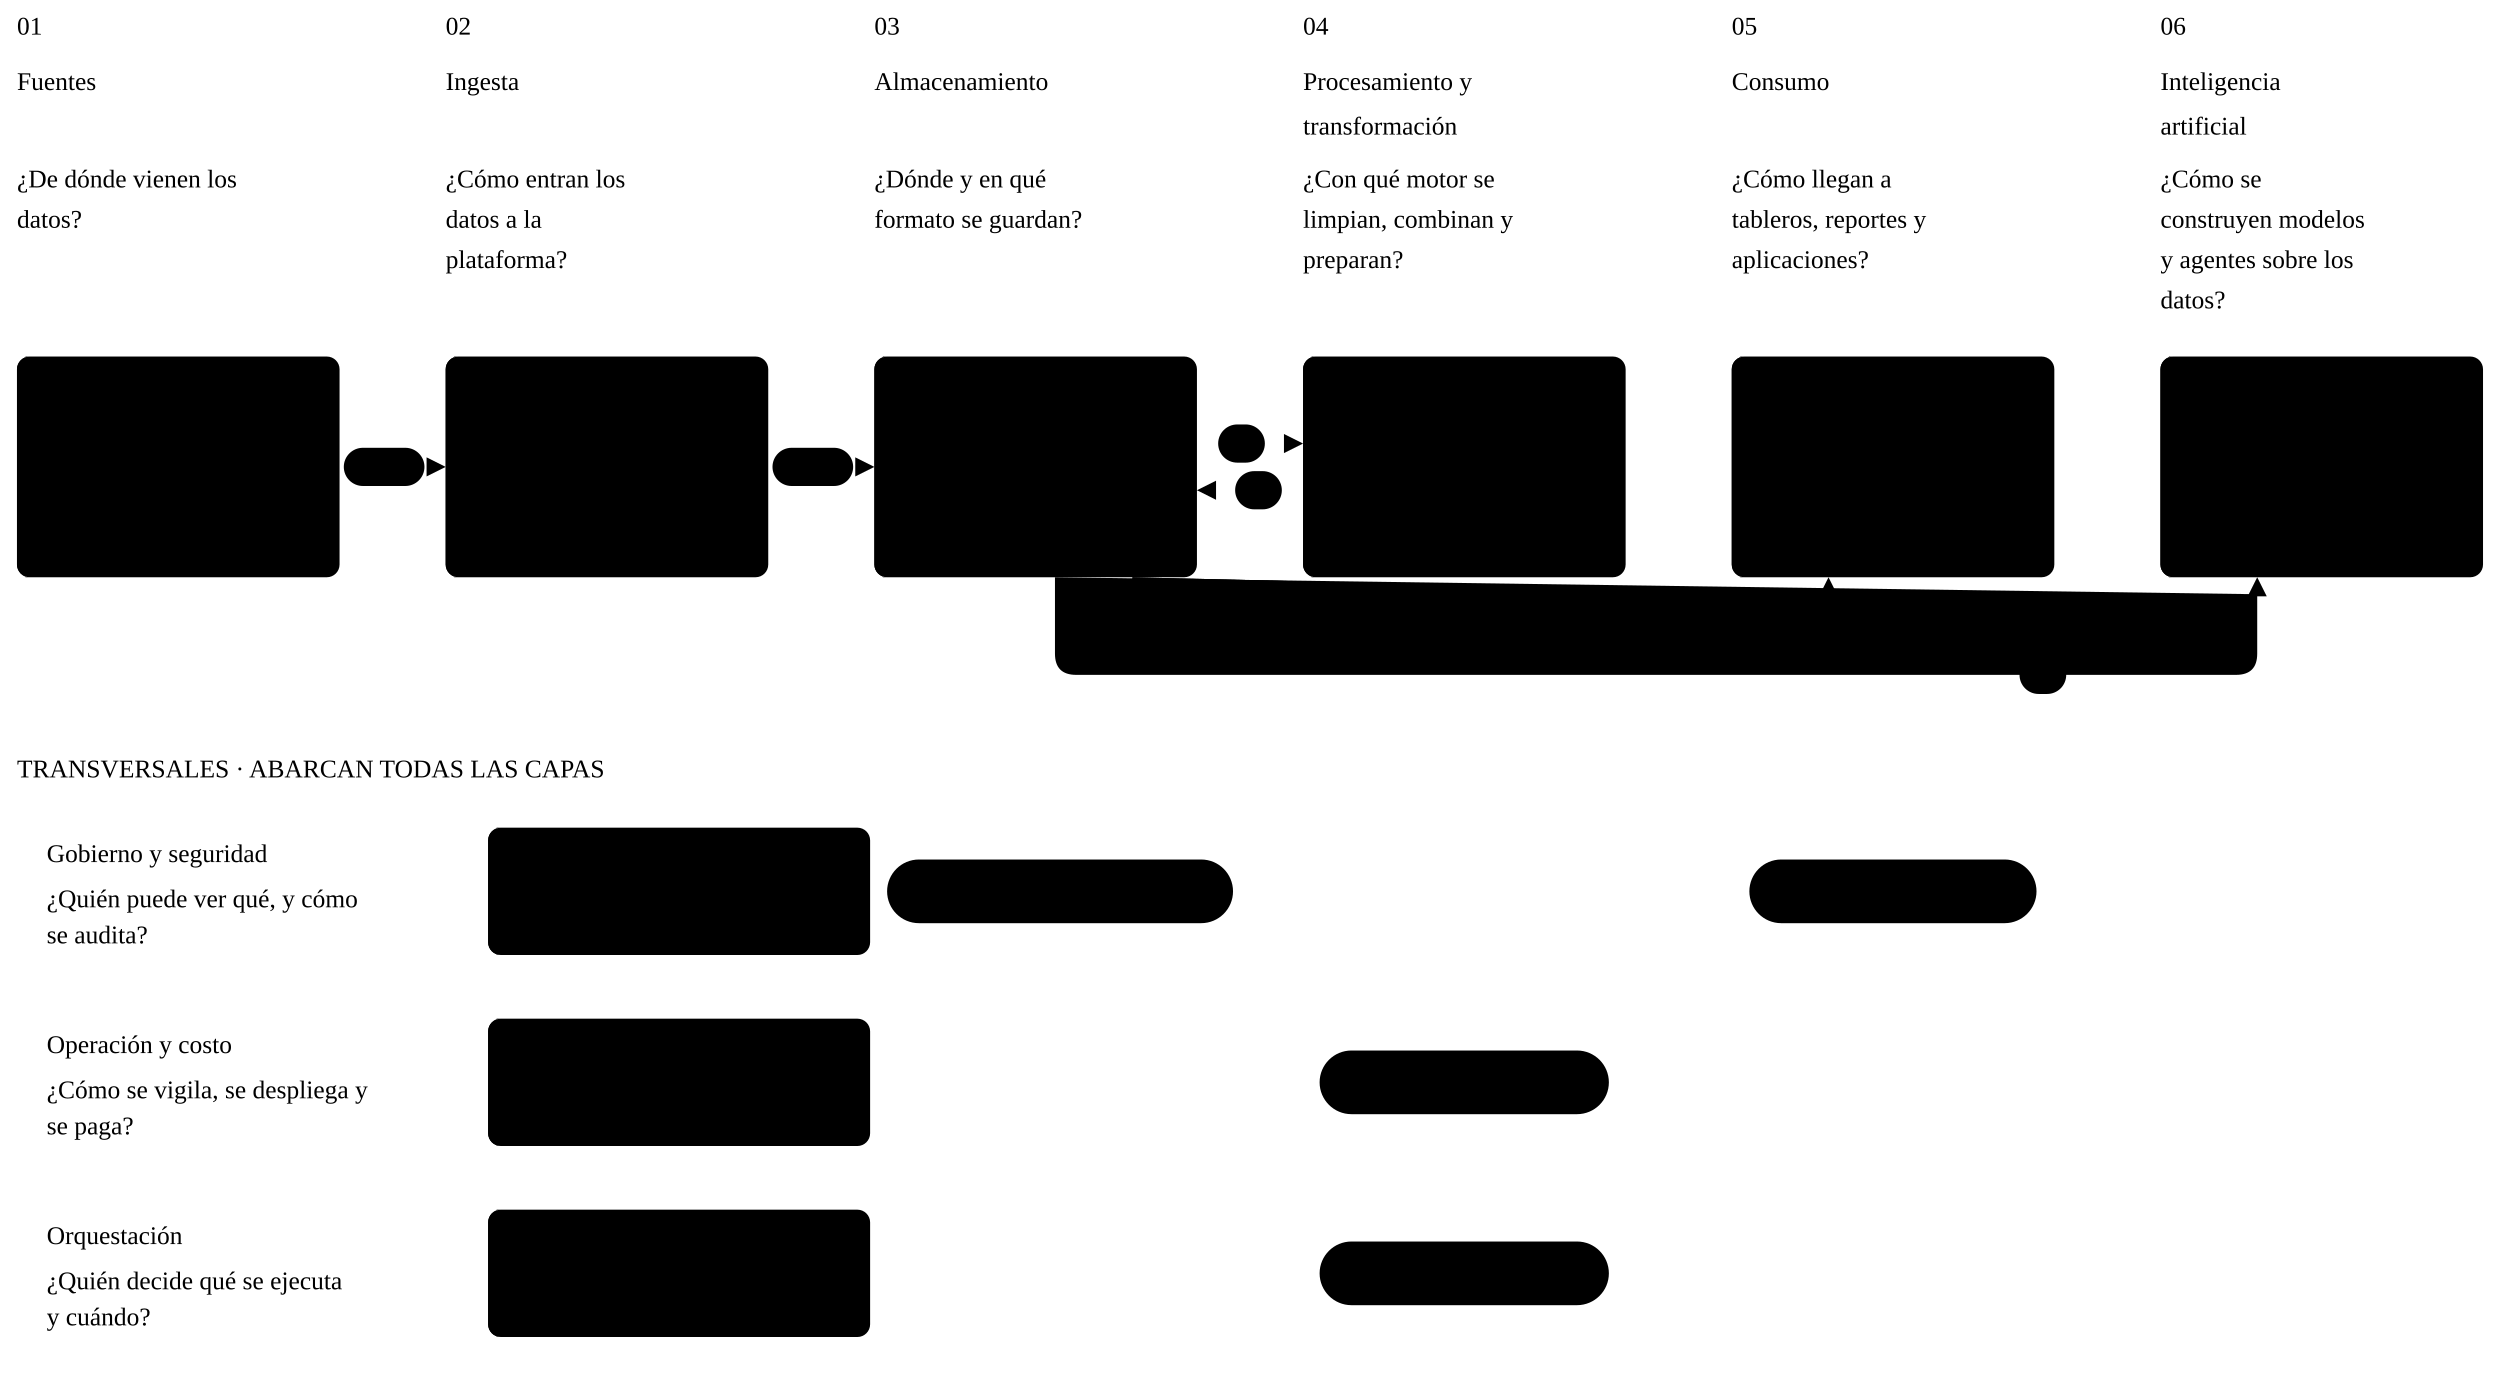
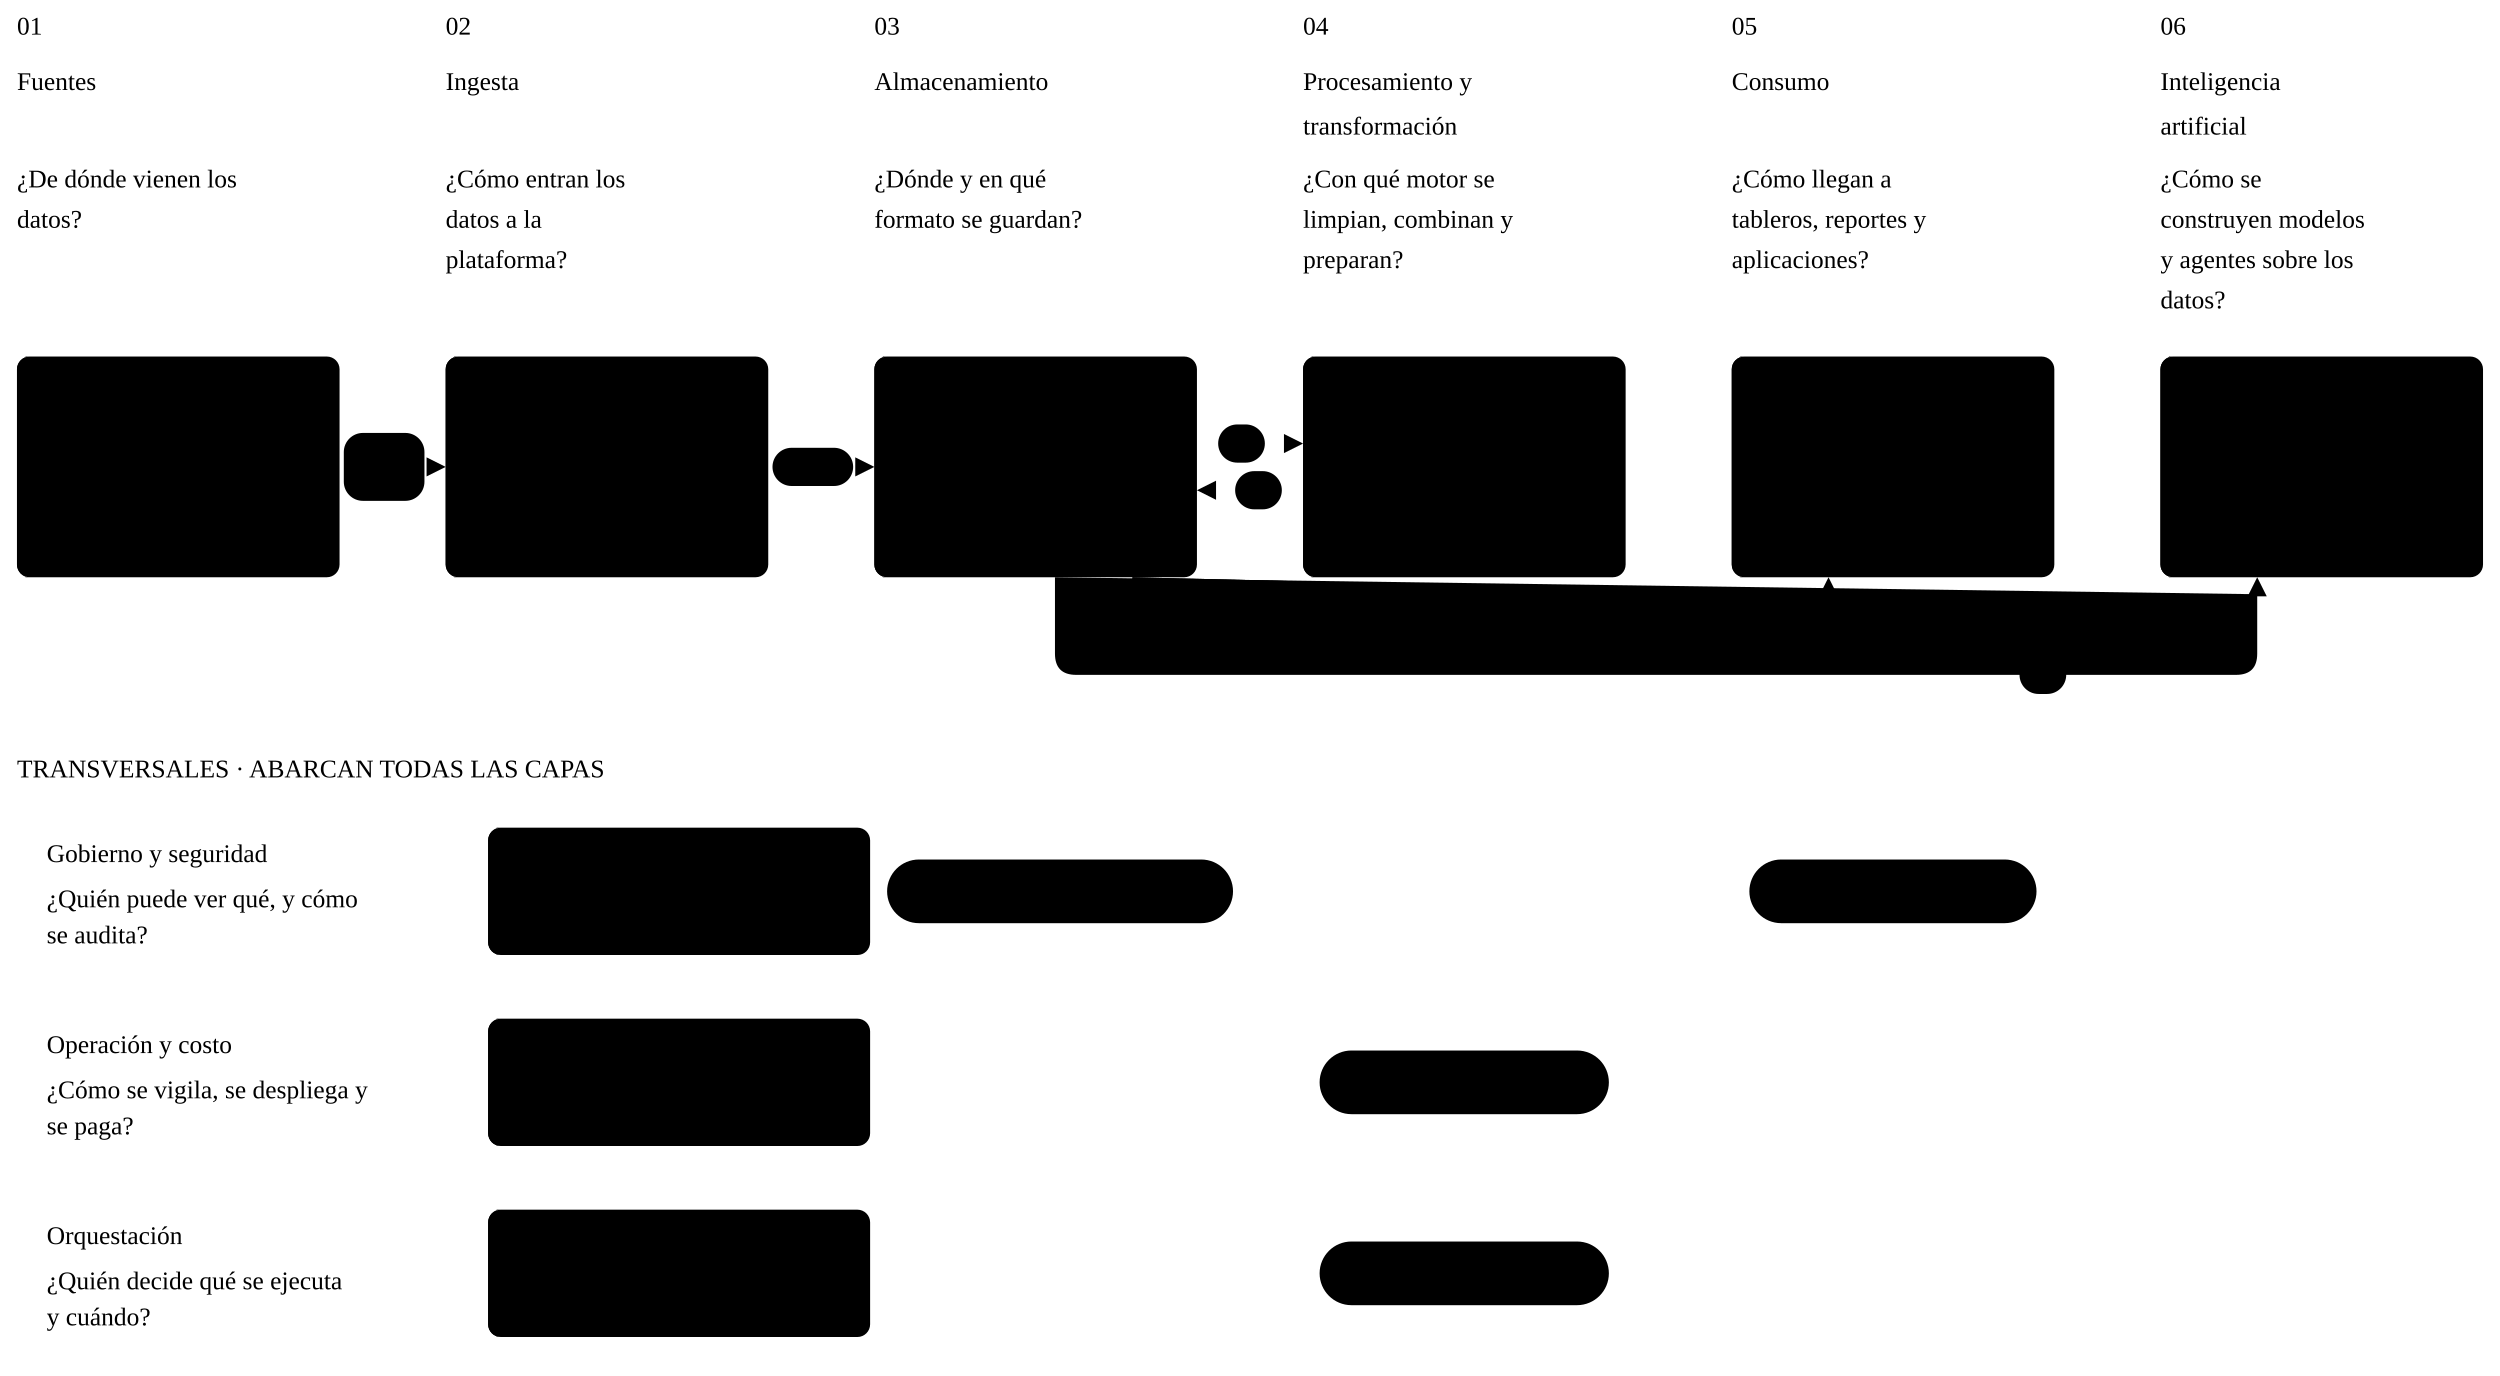
- <svg xmlns="http://www.w3.org/2000/svg" id="plataforma-ejemplo-n1-es-lienzo" class="dg-svg dg-nivel-1" lang="es" viewBox="0 0 1178 648" width="1178" height="648" role="graphics-document document" aria-labelledby="plataforma-ejemplo-n1-es-titulo" aria-describedby="plataforma-ejemplo-n1-es-desc" data-vista="nivel-1">
+ <svg xmlns="http://www.w3.org/2000/svg" id="plataforma-ejemplo-n1-es-lienzo" class="dg-svg dg-nivel1" lang="es" viewBox="0 0 1178 648" width="1178" height="648" role="graphics-document document" aria-labelledby="plataforma-ejemplo-n1-es-titulo" aria-describedby="plataforma-ejemplo-n1-es-desc" data-vista="nivel1">
  <defs>
    <path id="plataforma-ejemplo-n1-es-g-triangulo" d="M0,-7.5 L7.5,6 L-7.5,6 Z" fill="currentColor" />
    <path id="plataforma-ejemplo-n1-es-g-cuadrado" d="M-6.5,-6.5 H6.5 V6.5 H-6.5 Z" fill="currentColor" />
    <path id="plataforma-ejemplo-n1-es-g-rombo" d="M0,-8 L8,0 L0,8 L-8,0 Z" fill="currentColor" />
    <path id="plataforma-ejemplo-n1-es-g-escudo" d="M0,-7.5 L6.5,-5 V0 C6.5,4 3.5,6.3 0,7.8 C-3.5,6.3 -6.5,4 -6.5,0 V-5 Z" fill="currentColor" />
    <path id="plataforma-ejemplo-n1-es-g-circulo" d="M0,-7 A7,7 0 1 1 0,7 A7,7 0 1 1 0,-7 Z" fill="currentColor" />
    <path id="plataforma-ejemplo-n1-es-g-estrella" d="M0.0,-8.2 L2.1,-2.8 L7.8,-2.5 L3.3,1.1 L4.8,6.6 L0.0,3.5 L-4.8,6.6 L-3.3,1.1 L-7.8,-2.5 L-2.1,-2.8 Z" fill="currentColor" />
    <path id="plataforma-ejemplo-n1-es-g-anillo" d="M0,-6 A6,6 0 1 1 0,6 A6,6 0 1 1 0,-6 Z" fill="none" stroke="currentColor" stroke-width="2.6" />
    <path id="plataforma-ejemplo-n1-es-g-barras" d="M-7.5,2 H-4 V7.5 H-7.5 Z M-1.75,-2.5 H1.75 V7.5 H-1.75 Z M4,-7.5 H7.5 V7.5 H4 Z" fill="currentColor" />
    <path id="plataforma-ejemplo-n1-es-m-cuadros" d="M-5.5,-2.5 H-1.5 V1.5 H-5.5 Z M1.5,-2.5 H5.5 V1.5 H1.5 Z M-5.5,3.5 H5.5" fill="currentColor" stroke="currentColor" stroke-width="1.2" />
    <path id="plataforma-ejemplo-n1-es-m-onda" d="M-6,0 C-4.5,-4.5 -1.5,-4.5 0,0 S4.5,4.5 6,0" fill="none" stroke="currentColor" stroke-width="1.6" stroke-linecap="round" stroke-linejoin="round" />
    <path id="plataforma-ejemplo-n1-es-m-ida-y-vuelta" d="M-5.5,-2.5 H4 M1.5,-5 L4.5,-2.5 L1.5,0 M5.5,2.5 H-4 M-1.5,0 L-4.5,2.5 L-1.5,5" fill="none" stroke="currentColor" stroke-width="1.6" stroke-linecap="round" stroke-linejoin="round" />
    <path id="plataforma-ejemplo-n1-es-m-enlace" d="M-1.2,-3 H-3.5 A3,3 0 0 0 -3.5,3 H-1.2 M1.2,-3 H3.5 A3,3 0 0 1 3.5,3 H1.2 M-2.5,0 H2.5" fill="none" stroke="currentColor" stroke-width="1.6" stroke-linecap="round" stroke-linejoin="round" />
    <path id="plataforma-ejemplo-n1-es-k-vigente" d="M-4.5,0.5 L-1.5,3.5 L4.5,-3.5" fill="none" stroke="currentColor" stroke-width="1.8" stroke-linecap="round" stroke-linejoin="round" />
    <path id="plataforma-ejemplo-n1-es-k-revisar" d="M0,-6.6 L6.8,5 H-6.8 Z M0,-2.3 V0.8 M0,3.05 V3.15" fill="none" stroke="currentColor" stroke-width="1.6" stroke-linecap="round" stroke-linejoin="round" />
    <path id="plataforma-ejemplo-n1-es-k-vencido" d="M-3.8,-3.8 L3.8,3.8 M3.8,-3.8 L-3.8,3.8" fill="none" stroke="currentColor" stroke-width="1.8" stroke-linecap="round" stroke-linejoin="round" />
-     <path id="plataforma-ejemplo-n1-es-k-envia" d="M0,5 V-4 M-3.5,-1 L0,-4.5 L3.5,-1" fill="none" stroke="currentColor" stroke-width="1.8" stroke-linecap="round" stroke-linejoin="round" />
-     <path id="plataforma-ejemplo-n1-es-k-recibe" d="M0,-5 V4 M-3.5,1 L0,4.5 L3.5,1" fill="none" stroke="currentColor" stroke-width="1.8" stroke-linecap="round" stroke-linejoin="round" />
+     <path id="plataforma-ejemplo-n1-es-k-envia" d="M-5,0 H4 M1,-3.5 L4.5,0 L1,3.5" fill="none" stroke="currentColor" stroke-width="1.8" stroke-linecap="round" stroke-linejoin="round" />
+     <path id="plataforma-ejemplo-n1-es-k-recibe" d="M5,0 H-4 M-1,-3.5 L-4.5,0 L-1,3.5" fill="none" stroke="currentColor" stroke-width="1.8" stroke-linecap="round" stroke-linejoin="round" />
    <path id="plataforma-ejemplo-n1-es-k-doc" d="M-4,-5.5 H2 L4.5,-3 V5.5 H-4 Z M-1.5,-1 H2 M-1.5,2 H2" fill="none" stroke="currentColor" stroke-width="1.3" stroke-linecap="round" stroke-linejoin="round" />
    <path id="plataforma-ejemplo-n1-es-k-rama" d="M-5,-3 H5 M-5,3 H5 M1.5,-6 L5,-3 L1.5,0 M1.5,0 L5,3 L1.5,6" fill="none" stroke="currentColor" stroke-width="1.6" stroke-linecap="round" stroke-linejoin="round" />
  </defs>
  <g class="dg-guias" aria-hidden="true" data-dueno="canales">
    <path class="dg-guia" d="M185,0 V340" />
    <path class="dg-guia" d="M387,0 V340" />
    <path class="dg-guia" d="M589,0 V340" />
    <path class="dg-guia" d="M791,0 V340" />
    <path class="dg-guia" d="M993,0 V340" />
  </g>
  <g id="plataforma-ejemplo-n1-es-b-fuentes" role="group" aria-label="Fuentes: ¿De dónde vienen los datos?" data-dueno="fuentes">
    <text class="dg-t-num">
      <tspan x="8" y="16.3">01</tspan>
    </text>
    <text class="dg-t-banda">
      <tspan x="8" y="42.4">Fuentes</tspan>
    </text>
    <text class="dg-t-pregunta">
      <tspan x="8" y="88.3">¿De dónde vienen los</tspan>
      <tspan x="8" y="107.3">datos?</tspan>
    </text>
  </g>
  <g id="plataforma-ejemplo-n1-es-b-ingesta" role="group" aria-label="Ingesta: ¿Cómo entran los datos a la plataforma?" data-dueno="ingesta">
    <text class="dg-t-num">
      <tspan x="210" y="16.3">02</tspan>
    </text>
    <text class="dg-t-banda">
      <tspan x="210" y="42.4">Ingesta</tspan>
    </text>
    <text class="dg-t-pregunta">
      <tspan x="210" y="88.3">¿Cómo entran los</tspan>
      <tspan x="210" y="107.3">datos a la</tspan>
      <tspan x="210" y="126.3">plataforma?</tspan>
    </text>
  </g>
  <g id="plataforma-ejemplo-n1-es-b-almacenamiento" role="group" aria-label="Almacenamiento: ¿Dónde y en qué formato se guardan?" data-dueno="almacenamiento">
    <text class="dg-t-num">
      <tspan x="412" y="16.3">03</tspan>
    </text>
    <text class="dg-t-banda">
      <tspan x="412" y="42.4">Almacenamiento</tspan>
    </text>
    <text class="dg-t-pregunta">
      <tspan x="412" y="88.3">¿Dónde y en qué</tspan>
      <tspan x="412" y="107.3">formato se guardan?</tspan>
    </text>
  </g>
  <g id="plataforma-ejemplo-n1-es-b-procesamiento" role="group" aria-label="Procesamiento y transformación: ¿Con qué motor se limpian, combinan y preparan?" data-dueno="procesamiento">
    <text class="dg-t-num">
      <tspan x="614" y="16.3">04</tspan>
    </text>
    <text class="dg-t-banda">
      <tspan x="614" y="42.4">Procesamiento y</tspan>
      <tspan x="614" y="63.4">transformación</tspan>
    </text>
    <text class="dg-t-pregunta">
      <tspan x="614" y="88.3">¿Con qué motor se</tspan>
      <tspan x="614" y="107.3">limpian, combinan y</tspan>
      <tspan x="614" y="126.3">preparan?</tspan>
    </text>
  </g>
  <g id="plataforma-ejemplo-n1-es-b-consumo" role="group" aria-label="Consumo: ¿Cómo llegan a tableros, reportes y aplicaciones?" data-dueno="consumo">
    <text class="dg-t-num">
      <tspan x="816" y="16.3">05</tspan>
    </text>
    <text class="dg-t-banda">
      <tspan x="816" y="42.4">Consumo</tspan>
    </text>
    <text class="dg-t-pregunta">
      <tspan x="816" y="88.3">¿Cómo llegan a</tspan>
      <tspan x="816" y="107.3">tableros, reportes y</tspan>
      <tspan x="816" y="126.3">aplicaciones?</tspan>
    </text>
  </g>
  <g id="plataforma-ejemplo-n1-es-b-ia" role="group" aria-label="Inteligencia artificial: ¿Cómo se construyen modelos y agentes sobre los datos?" data-dueno="ia">
    <text class="dg-t-num">
      <tspan x="1018" y="16.3">06</tspan>
    </text>
    <text class="dg-t-banda">
      <tspan x="1018" y="42.4">Inteligencia</tspan>
      <tspan x="1018" y="63.4">artificial</tspan>
    </text>
    <text class="dg-t-pregunta">
      <tspan x="1018" y="88.3">¿Cómo se</tspan>
      <tspan x="1018" y="107.3">construyen modelos</tspan>
      <tspan x="1018" y="126.3">y agentes sobre los</tspan>
      <tspan x="1018" y="145.3">datos?</tspan>
    </text>
  </g>
  <g id="plataforma-ejemplo-n1-es-e-origen" class="dg-elem" role="graphics-symbol img" tabindex="0" aria-label="Sistemas de origen. Donde nacen los datos del negocio. Componentes: Sistema de admisiones." data-dueno="origen" data-nodos="sistema-admisiones">
    <rect class="dg-card" data-caja="" x="8" y="168" width="152" height="104" rx="6" />
    <path class="dg-f-tipo-7" d="M14,168 H12 V272 H14 A6,6 0 0 1 8,266 V174 A6,6 0 0 1 14,168 Z" />
    <use class="dg-c-tipo-7" href="#plataforma-ejemplo-n1-es-g-anillo" x="31" y="190.9" />
    <text class="dg-t-nombre">
      <tspan x="46" y="196.5">Sistemas de</tspan>
      <tspan x="46" y="216.5">origen</tspan>
    </text>
    <text class="dg-t-meta">
      <tspan x="26" y="253.5">1 componente</tspan>
    </text>
  </g>
  <g id="plataforma-ejemplo-n1-es-e-entrada" class="dg-elem" role="graphics-symbol img" tabindex="0" aria-label="Entrada de datos. Trae los datos a la plataforma, en tandas o a medida que cambian. Componentes: Conector de bases relacionales, Captura de cambios." data-dueno="entrada" data-nodos="conector-relacional captura-cambios">
    <rect class="dg-card" data-caja="" x="210" y="168" width="152" height="104" rx="6" />
    <path class="dg-f-tipo-1" d="M216,168 H214 V272 H216 A6,6 0 0 1 210,266 V174 A6,6 0 0 1 216,168 Z" />
    <use class="dg-c-tipo-1" href="#plataforma-ejemplo-n1-es-g-triangulo" x="233" y="190.9" />
    <text class="dg-t-nombre">
      <tspan x="248" y="196.5">Entrada de</tspan>
      <tspan x="248" y="216.5">datos</tspan>
    </text>
    <text class="dg-t-meta">
      <tspan x="228" y="253.5">2 componentes</tspan>
    </text>
  </g>
  <g id="plataforma-ejemplo-n1-es-e-almacen" class="dg-elem" role="graphics-symbol img" tabindex="0" aria-label="Almacén central. Guarda todos los datos en un formato que otras herramientas pueden leer. Componentes: Zona de datos crudos, Tablas limpias en formato abierto." data-dueno="almacen" data-nodos="capa-cruda almacen-tablas-abiertas">
    <rect class="dg-card" data-caja="" x="412" y="168" width="152" height="104" rx="6" />
    <path class="dg-f-tipo-2" d="M418,168 H416 V272 H418 A6,6 0 0 1 412,266 V174 A6,6 0 0 1 418,168 Z" />
    <use class="dg-c-tipo-2" href="#plataforma-ejemplo-n1-es-g-cuadrado" x="435" y="190.9" />
    <text class="dg-t-nombre">
      <tspan x="450" y="196.5">Almacén</tspan>
      <tspan x="450" y="216.5">central</tspan>
    </text>
    <text class="dg-t-meta">
      <tspan x="430" y="253.5">2 componentes</tspan>
    </text>
  </g>
  <g id="plataforma-ejemplo-n1-es-e-preparacion" class="dg-elem" role="graphics-symbol img" tabindex="0" aria-label="Preparación. Limpia y combina los datos para que sirvan. Componentes: Motor de transformación, Canalizaciones declarativas." data-dueno="preparacion" data-nodos="motor-transformacion canalizacion-declarativa">
    <rect class="dg-card" data-caja="" x="614" y="168" width="152" height="104" rx="6" />
    <path class="dg-f-tipo-3" d="M620,168 H618 V272 H620 A6,6 0 0 1 614,266 V174 A6,6 0 0 1 620,168 Z" />
    <use class="dg-c-tipo-3" href="#plataforma-ejemplo-n1-es-g-rombo" x="637" y="190.9" />
    <text class="dg-t-nombre">
      <tspan x="652" y="196.5">Preparación</tspan>
    </text>
    <text class="dg-t-meta">
      <tspan x="632" y="253.5">2 componentes</tspan>
    </text>
  </g>
  <g id="plataforma-ejemplo-n1-es-e-consumo-bi" class="dg-elem" role="graphics-symbol img" tabindex="0" aria-label="Tableros. Convierte los datos en indicadores que la gente consulta. Componentes: Modelo semántico, Tablero de ocupación." data-dueno="consumo-bi" data-nodos="modelo-semantico tablero">
    <rect class="dg-card" data-caja="" x="816" y="168" width="152" height="104" rx="6" />
    <path class="dg-f-tipo-5" d="M822,168 H820 V272 H822 A6,6 0 0 1 816,266 V174 A6,6 0 0 1 822,168 Z" />
    <use class="dg-c-tipo-5" href="#plataforma-ejemplo-n1-es-g-circulo" x="839" y="190.9" />
    <text class="dg-t-nombre">
      <tspan x="854" y="196.5">Tableros</tspan>
    </text>
    <text class="dg-t-meta">
      <tspan x="834" y="253.5">2 componentes</tspan>
    </text>
  </g>
  <g id="plataforma-ejemplo-n1-es-e-agentes" class="dg-elem" role="graphics-symbol img" tabindex="0" aria-label="Agentes. Responde preguntas usando los datos como contexto. Componentes: Agente de preguntas sobre datos." data-dueno="agentes" data-nodos="agente-datos">
    <rect class="dg-card" data-caja="" x="1018" y="168" width="152" height="104" rx="6" />
    <path class="dg-f-tipo-6" d="M1024,168 H1022 V272 H1024 A6,6 0 0 1 1018,266 V174 A6,6 0 0 1 1024,168 Z" />
    <use class="dg-c-tipo-6" href="#plataforma-ejemplo-n1-es-g-estrella" x="1041" y="190.9" />
    <text class="dg-t-nombre">
      <tspan x="1056" y="196.5">Agentes</tspan>
    </text>
    <g class="dg-madurez">
      <rect class="dg-madurez-caja" x="1036.5" y="225.5" width="7" height="11" rx="1.5" />
      <rect class="dg-madurez-nivel" x="1036.5" y="228.5" width="7" height="8" rx="1" />
    </g>
    <text class="dg-t-meta">
      <tspan x="1050" y="235.5">Vista previa</tspan>
      <tspan x="1050" y="253.5">pública</tspan>
    </text>
  </g>
  <g class="dg-flujo dg-haz" aria-hidden="true" data-dueno="origen.entrada">
    <path class="dg-linea" d="M160,220 L202,220" />
    <path class="dg-punta" d="M210,220 L201,224.5 L201,215.5 Z" />
  </g>
  <g class="dg-flujo dg-haz" aria-hidden="true" data-dueno="entrada.almacen">
    <path class="dg-linea" d="M362,220 L404,220" />
    <path class="dg-punta" d="M412,220 L403,224.5 L403,215.5 Z" />
  </g>
  <g class="dg-flujo dg-linea-discontinua" aria-hidden="true" data-dueno="almacen.preparacion">
    <path class="dg-linea" d="M564,209 L606,209" />
    <path class="dg-punta" d="M614,209 L605,213.5 L605,204.5 Z" />
  </g>
  <g class="dg-flujo dg-linea-discontinua" aria-hidden="true" data-dueno="preparacion.almacen">
    <path class="dg-linea" d="M614,231 L572,231" />
    <path class="dg-punta" d="M564,231 L573,226.5 L573,235.5 Z" />
  </g>
  <g class="dg-flujo dg-linea-doble" aria-hidden="true" data-dueno="almacen.consumo-bi">
    <path class="dg-linea dg-doble-ext" d="M533.6,272 L533.6,286 Q533.6,296 543.6,296 L853.6,296 Q861.6,296 861.6,288 L861.6,280" />
    <path class="dg-linea dg-doble-int" d="M533.6,272 L533.6,286 Q533.6,296 543.6,296 L853.6,296 Q861.6,296 861.6,288 L861.6,280" />
    <path class="dg-punta" d="M861.6,272 L866.1,281 L857.1,281 Z" />
  </g>
  <g class="dg-flujo dg-linea-punteada" aria-hidden="true" data-dueno="almacen.agentes">
    <path class="dg-linea" d="M497.1,272 L497.1,308 Q497.1,318 507.1,318 L1053.6,318 Q1063.6,318 1063.6,308 L1063.6,280" />
    <path class="dg-punta" d="M1063.6,272 L1068.1,281 L1059.1,281 Z" />
  </g>
  <g class="dg-etiqueta" aria-hidden="true" data-dueno="origen.entrada">
-     <rect x="162" y="211" width="38" height="18" rx="9" />
-     <use class="dg-marca" href="#plataforma-ejemplo-n1-es-m-cuadros" x="173" y="220" />
-     <use class="dg-marca" href="#plataforma-ejemplo-n1-es-m-onda" x="189" y="220" />
+     <rect x="162" y="204" width="38" height="32" rx="9" />
+     <use class="dg-marca" href="#plataforma-ejemplo-n1-es-m-cuadros" x="173" y="213" />
+     <use class="dg-marca" href="#plataforma-ejemplo-n1-es-m-onda" x="189" y="213" />
+     <use class="dg-marca" href="#plataforma-ejemplo-n1-es-m-ida-y-vuelta" x="173" y="227" />
+     <use class="dg-marca" href="#plataforma-ejemplo-n1-es-m-enlace" x="189" y="227" />
  </g>
  <g class="dg-etiqueta" aria-hidden="true" data-dueno="entrada.almacen">
    <rect x="364" y="211" width="38" height="18" rx="9" />
    <use class="dg-marca" href="#plataforma-ejemplo-n1-es-m-cuadros" x="375" y="220" />
    <use class="dg-marca" href="#plataforma-ejemplo-n1-es-m-onda" x="391" y="220" />
  </g>
  <g class="dg-etiqueta" aria-hidden="true" data-dueno="almacen.preparacion">
    <rect x="574" y="200" width="22" height="18" rx="9" />
    <use class="dg-marca" href="#plataforma-ejemplo-n1-es-m-cuadros" x="585" y="209" />
  </g>
  <g class="dg-etiqueta" aria-hidden="true" data-dueno="preparacion.almacen">
    <rect x="582" y="222" width="22" height="18" rx="9" />
    <use class="dg-marca" href="#plataforma-ejemplo-n1-es-m-cuadros" x="593" y="231" />
  </g>
  <g class="dg-etiqueta" aria-hidden="true" data-dueno="almacen.consumo-bi">
    <rect x="686.6" y="287" width="22" height="18" rx="9" />
    <use class="dg-marca" href="#plataforma-ejemplo-n1-es-m-enlace" x="697.6" y="296" />
  </g>
  <g class="dg-etiqueta" aria-hidden="true" data-dueno="almacen.agentes">
    <rect x="951.6" y="309" width="22" height="18" rx="9" />
    <use class="dg-marca" href="#plataforma-ejemplo-n1-es-m-ida-y-vuelta" x="962.6" y="318" />
  </g>
  <g class="dg-rotulo" aria-hidden="true" data-dueno="franjas">
    <text class="dg-t-num">
      <tspan x="8" y="366.3">TRANSVERSALES · ABARCAN TODAS LAS CAPAS</tspan>
    </text>
  </g>
  <g id="plataforma-ejemplo-n1-es-b-gobierno" role="group" aria-label="Gobierno y seguridad: ¿Quién puede ver qué, y cómo se audita?" data-dueno="gobierno">
    <path class="dg-franja-filete" d="M8,380 H1170" />
    <text class="dg-t-banda dg-t-banda-franja">
      <tspan x="22" y="406.2">Gobierno y seguridad</tspan>
    </text>
    <text class="dg-t-pregunta dg-t-pregunta-franja">
      <tspan x="22" y="427.5">¿Quién puede ver qué, y cómo</tspan>
      <tspan x="22" y="444.5">se audita?</tspan>
    </text>
  </g>
  <g id="plataforma-ejemplo-n1-es-e-gobierno" class="dg-elem dg-elem-compacto" role="graphics-symbol img" tabindex="0" aria-label="Gobierno. Decide quién ve qué y deja rastro de cada acceso. Componentes: Catálogo central, Filtros por fila y enmascaramiento." data-dueno="gobierno" data-nodos="catalogo-central filtros-filas">
    <rect class="dg-card" data-caja="" x="230" y="390" width="180" height="60" rx="6" />
    <path class="dg-f-tipo-4" d="M236,390 H234 V450 H236 A6,6 0 0 1 230,444 V396 A6,6 0 0 1 236,390 Z" />
    <use class="dg-c-tipo-4" href="#plataforma-ejemplo-n1-es-g-escudo" x="252" y="420" />
    <text class="dg-t-nombre dg-t-nombre-compacto">
      <tspan x="270" y="416.8">Gobierno</tspan>
    </text>
    <text class="dg-t-meta dg-t-meta-compacta">
      <tspan x="270" y="432.7">2 componentes</tspan>
    </text>
  </g>
  <g id="plataforma-ejemplo-n1-es-r-gobierno.almacen" class="dg-ref" role="graphics-symbol img" aria-label="Conecta con Almacén central, a demanda" data-dueno="gobierno.almacen">
    <rect x="418" y="405" width="163" height="30" rx="15" />
    <use class="dg-marca" href="#plataforma-ejemplo-n1-es-k-envia" x="434" y="420" />
    <use class="dg-marca" href="#plataforma-ejemplo-n1-es-m-ida-y-vuelta" x="453" y="420" />
    <text class="dg-t-ref">
      <tspan x="464" y="424.5">Almacén central</tspan>
    </text>
  </g>
  <g id="plataforma-ejemplo-n1-es-r-gobierno.consumo-bi" class="dg-ref" role="graphics-symbol img" aria-label="Conecta con Tableros, a demanda" data-dueno="gobierno.consumo-bi">
    <rect x="824.3" y="405" width="135.3" height="30" rx="15" />
    <use class="dg-marca" href="#plataforma-ejemplo-n1-es-k-envia" x="840.3" y="420" />
    <use class="dg-marca" href="#plataforma-ejemplo-n1-es-m-ida-y-vuelta" x="859.3" y="420" />
    <text class="dg-t-ref">
      <tspan x="870.3" y="424.5">Tableros</tspan>
    </text>
  </g>
  <g id="plataforma-ejemplo-n1-es-b-operacion" role="group" aria-label="Operación y costo: ¿Cómo se vigila, se despliega y se paga?" data-dueno="operacion">
    <path class="dg-franja-filete" d="M8,470 H1170" />
    <text class="dg-t-banda dg-t-banda-franja">
      <tspan x="22" y="496.2">Operación y costo</tspan>
    </text>
    <text class="dg-t-pregunta dg-t-pregunta-franja">
      <tspan x="22" y="517.5">¿Cómo se vigila, se despliega y</tspan>
      <tspan x="22" y="534.5">se paga?</tspan>
    </text>
  </g>
  <g id="plataforma-ejemplo-n1-es-e-_operacion" class="dg-elem dg-elem-compacto dg-elem-fantasma" role="graphics-symbol img" tabindex="0" aria-label="Operación y costo: Monitor de consumo." data-dueno="_operacion" data-nodos="monitor-capacidad">
    <rect class="dg-card dg-fantasma" data-caja="" x="230" y="480" width="180" height="60" rx="6" />
    <path class="dg-f-tipo-8" d="M236,480 H234 V540 H236 A6,6 0 0 1 230,534 V486 A6,6 0 0 1 236,480 Z" />
    <use class="dg-c-tipo-8" href="#plataforma-ejemplo-n1-es-g-barras" x="252" y="510" />
    <text class="dg-t-nombre dg-t-nombre-compacto">
      <tspan x="270" y="498.3">Monitor de</tspan>
      <tspan x="270" y="515.3">consumo</tspan>
    </text>
    <text class="dg-t-meta dg-t-meta-compacta">
      <tspan x="270" y="531.2">sin bloque</tspan>
    </text>
  </g>
  <g id="plataforma-ejemplo-n1-es-r-preparacion._operacion" class="dg-ref" role="graphics-symbol img" aria-label="Recibe de Preparación, continuo" data-dueno="preparacion._operacion">
    <rect x="621.8" y="495" width="136.3" height="30" rx="15" />
    <use class="dg-marca" href="#plataforma-ejemplo-n1-es-k-recibe" x="637.8" y="510" />
    <use class="dg-marca" href="#plataforma-ejemplo-n1-es-m-onda" x="656.8" y="510" />
    <text class="dg-t-ref">
      <tspan x="667.8" y="514.5">Preparación</tspan>
    </text>
  </g>
  <g id="plataforma-ejemplo-n1-es-b-orquestacion" role="group" aria-label="Orquestación: ¿Quién decide qué se ejecuta y cuándo?" data-dueno="orquestacion">
    <path class="dg-franja-filete" d="M8,560 H1170" />
    <text class="dg-t-banda dg-t-banda-franja">
      <tspan x="22" y="586.2">Orquestación</tspan>
    </text>
    <text class="dg-t-pregunta dg-t-pregunta-franja">
      <tspan x="22" y="607.5">¿Quién decide qué se ejecuta</tspan>
      <tspan x="22" y="624.5">y cuándo?</tspan>
    </text>
  </g>
  <g id="plataforma-ejemplo-n1-es-e-_orquestacion" class="dg-elem dg-elem-compacto dg-elem-fantasma" role="graphics-symbol img" tabindex="0" aria-label="Orquestación: Programador de tareas." data-dueno="_orquestacion" data-nodos="programador-tareas">
    <rect class="dg-card dg-fantasma" data-caja="" x="230" y="570" width="180" height="60" rx="6" />
    <path class="dg-f-tipo-3" d="M236,570 H234 V630 H236 A6,6 0 0 1 230,624 V576 A6,6 0 0 1 236,570 Z" />
    <use class="dg-c-tipo-3" href="#plataforma-ejemplo-n1-es-g-rombo" x="252" y="600" />
    <text class="dg-t-nombre dg-t-nombre-compacto">
      <tspan x="270" y="588.3">Programador de</tspan>
      <tspan x="270" y="605.3">tareas</tspan>
    </text>
    <text class="dg-t-meta dg-t-meta-compacta">
      <tspan x="270" y="621.2">sin bloque</tspan>
    </text>
  </g>
  <g id="plataforma-ejemplo-n1-es-r-_orquestacion.preparacion" class="dg-ref" role="graphics-symbol img" aria-label="Conecta con Preparación, a demanda" data-dueno="_orquestacion.preparacion">
    <rect x="621.8" y="585" width="136.3" height="30" rx="15" />
    <use class="dg-marca" href="#plataforma-ejemplo-n1-es-k-envia" x="637.8" y="600" />
    <use class="dg-marca" href="#plataforma-ejemplo-n1-es-m-ida-y-vuelta" x="656.8" y="600" />
    <text class="dg-t-ref">
      <tspan x="667.8" y="604.5">Preparación</tspan>
    </text>
  </g>
</svg>
